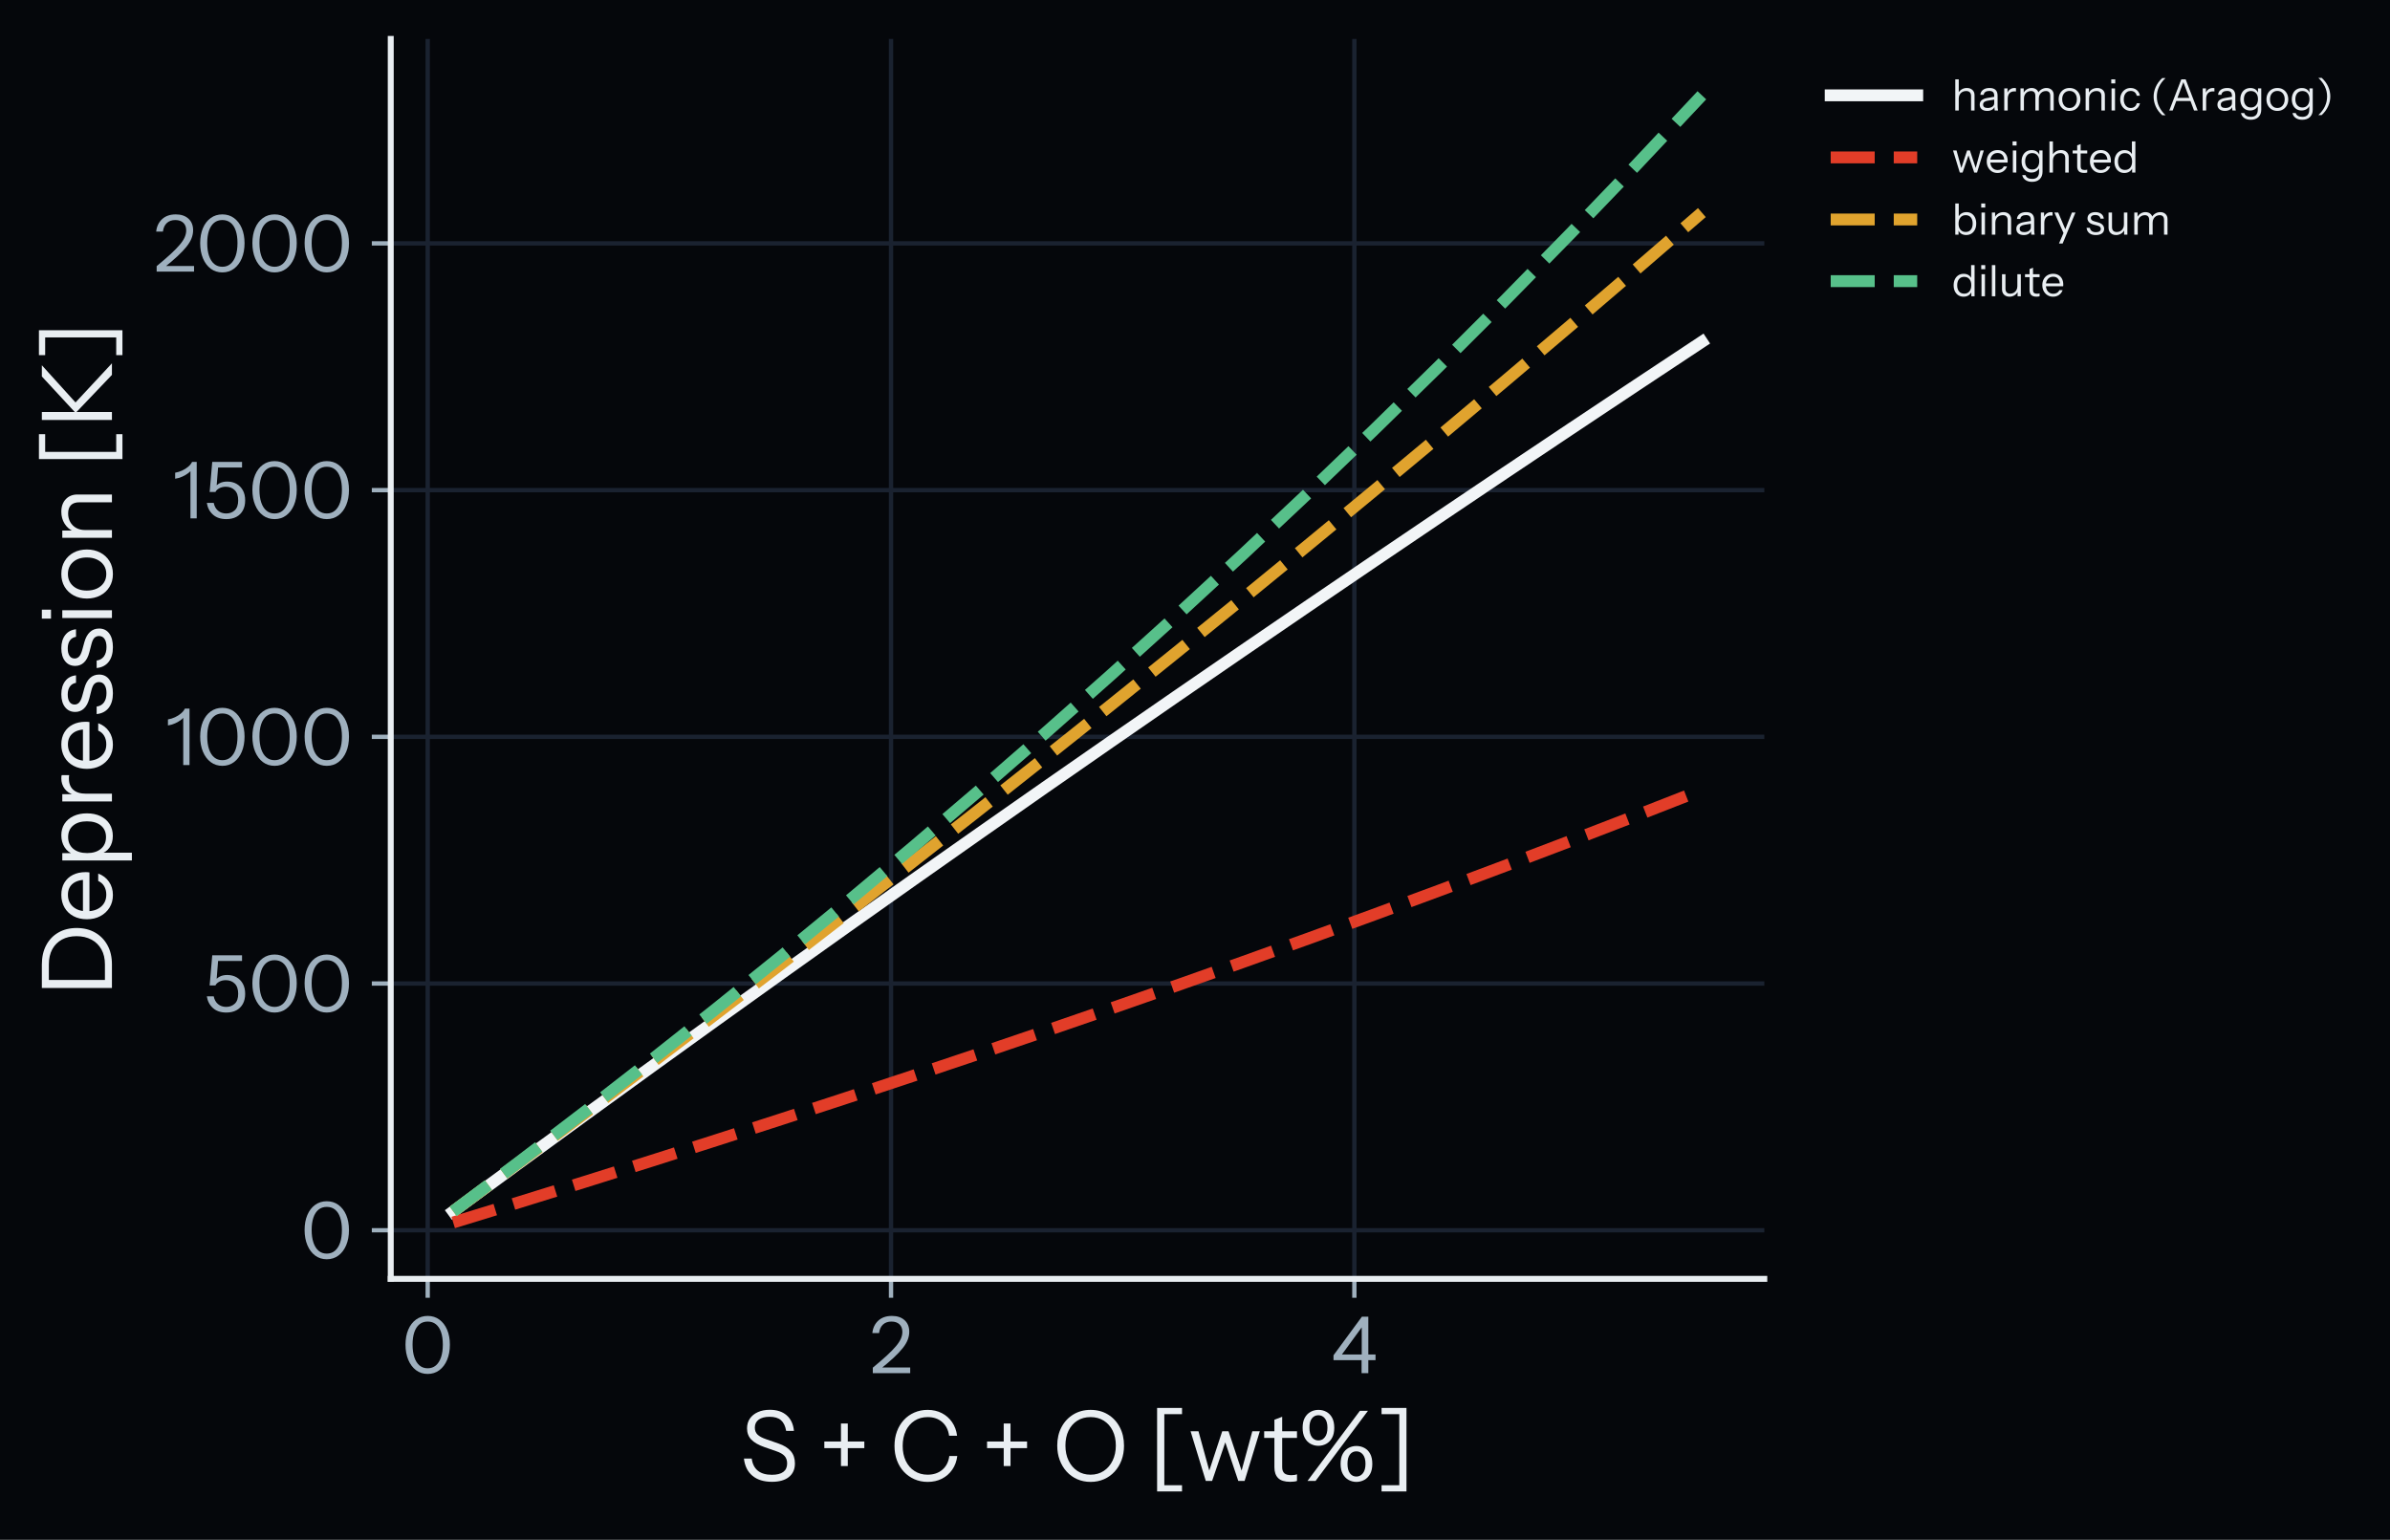
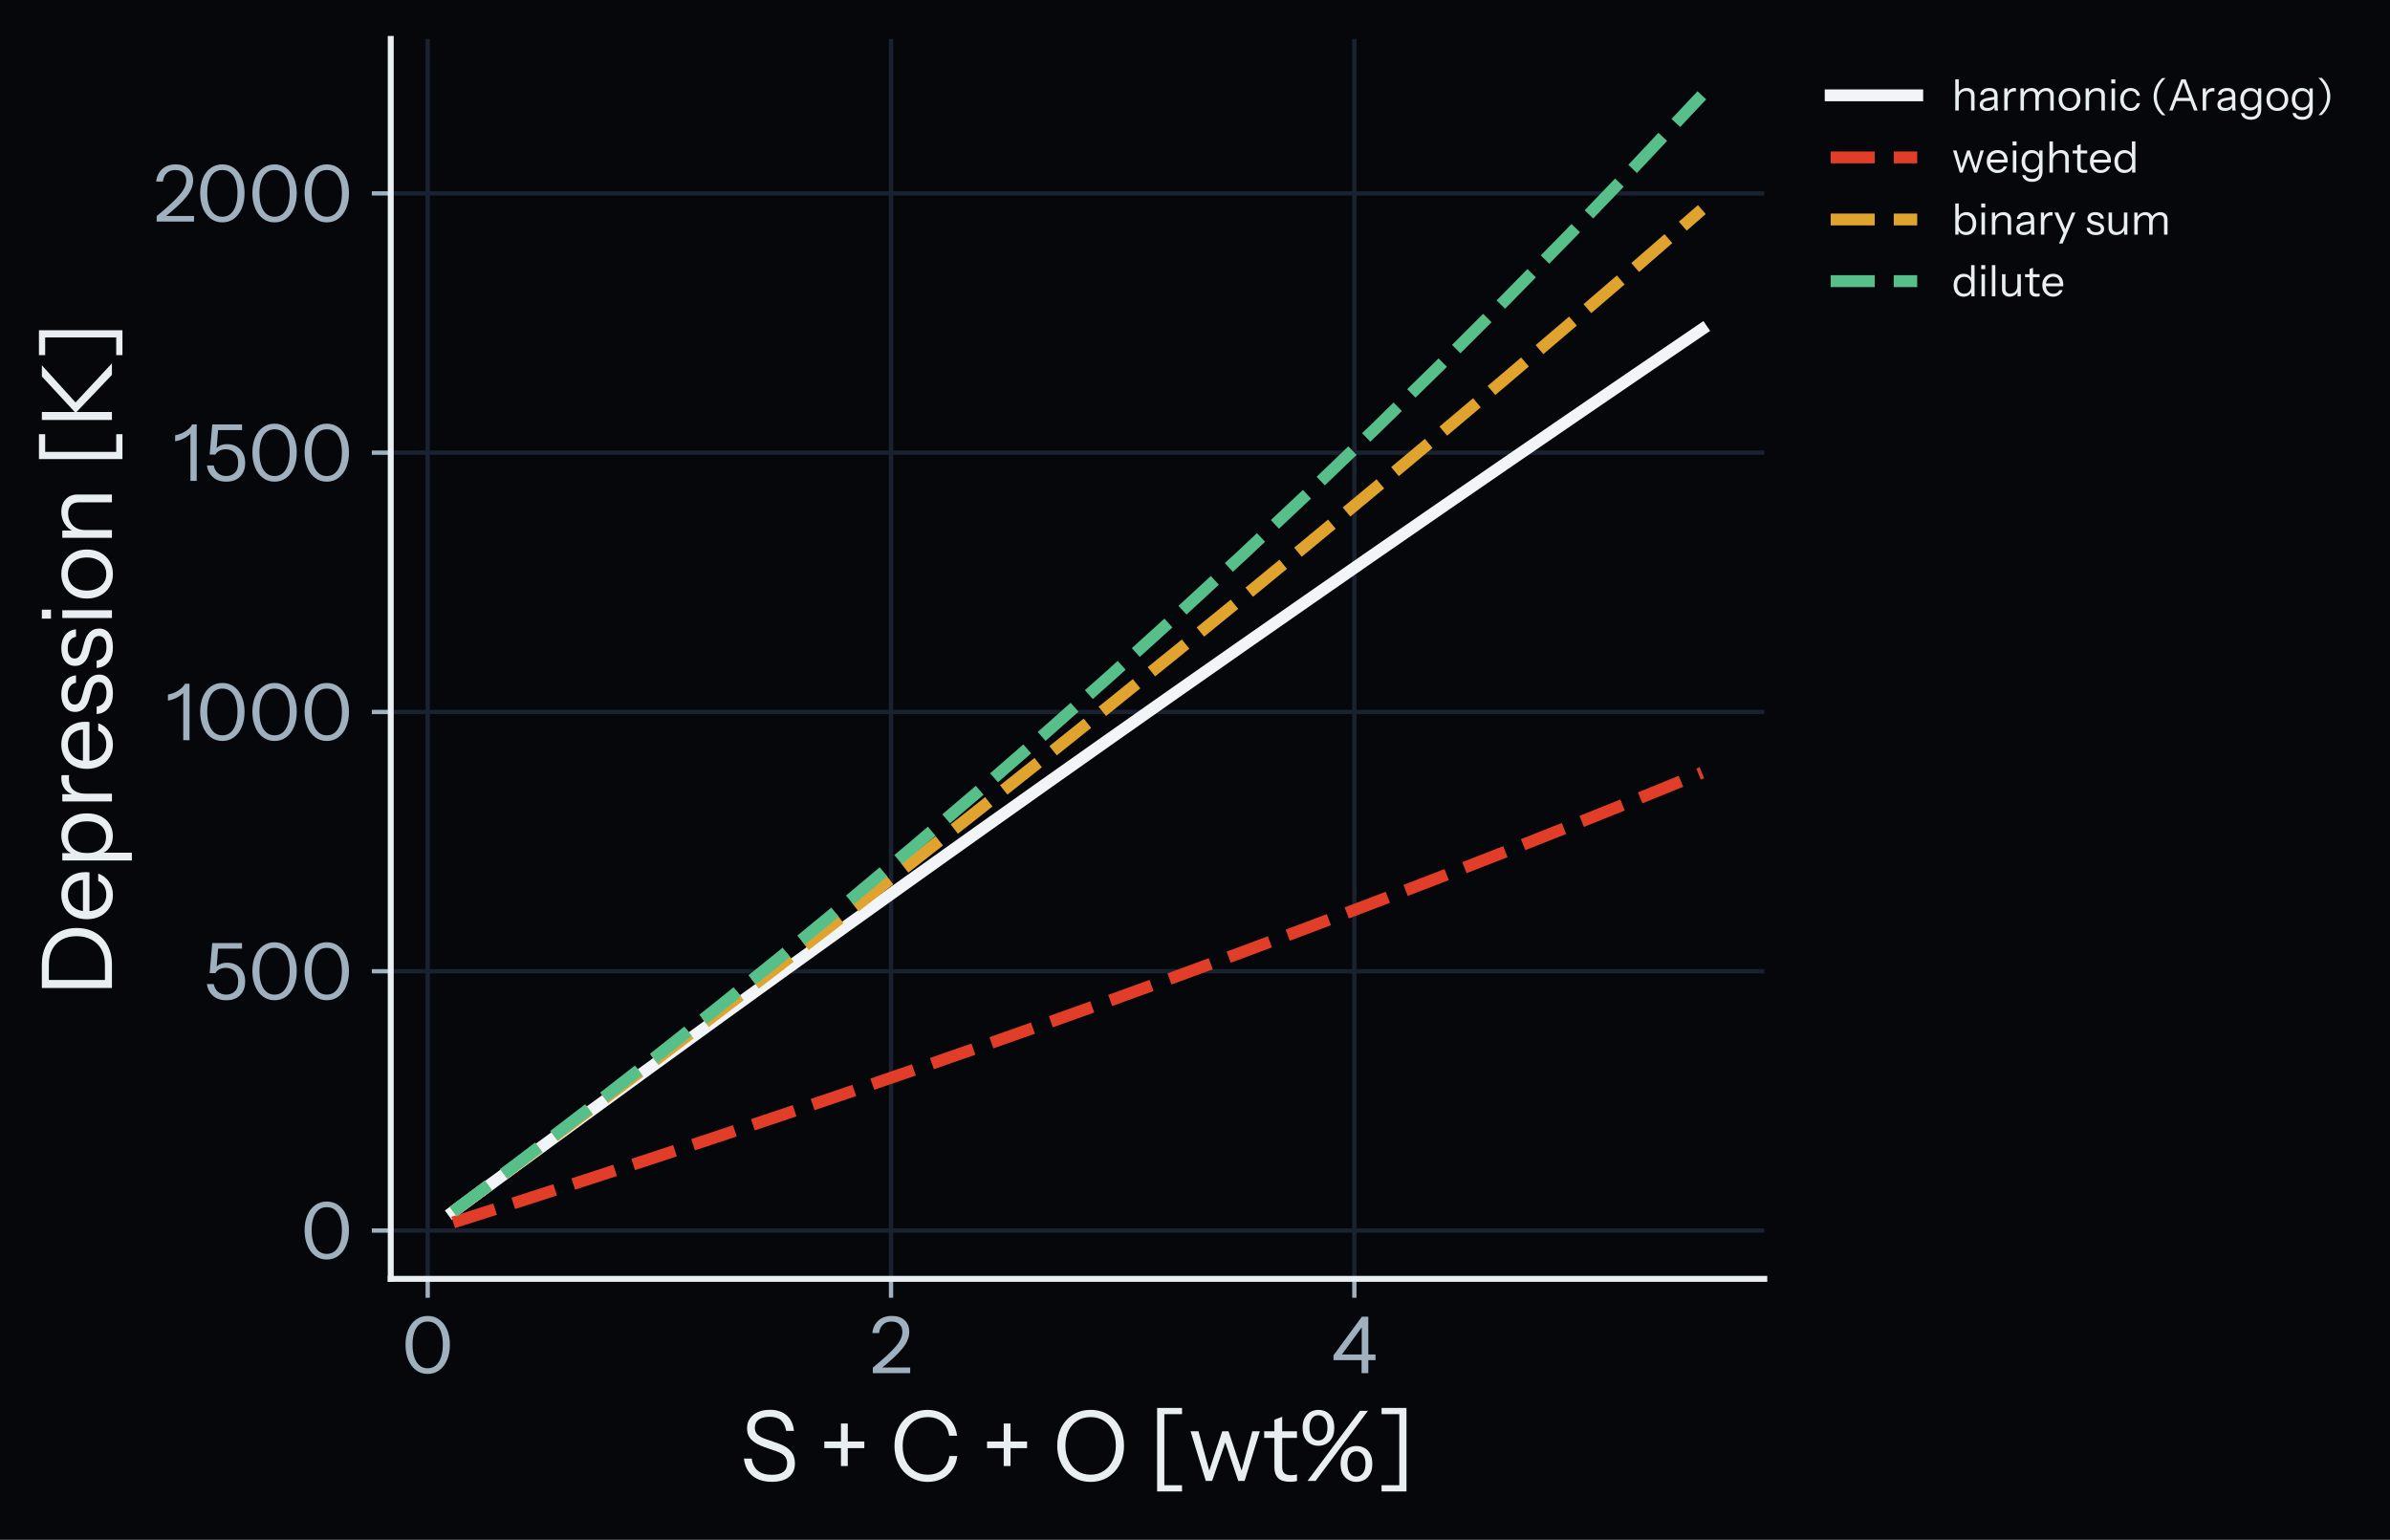
<svg xmlns="http://www.w3.org/2000/svg" xmlns:xlink="http://www.w3.org/1999/xlink" width="441.983pt" height="284.779pt" viewBox="0 0 441.983 284.779" version="1.1">
  <defs>
    <style type="text/css">*{stroke-linejoin: round; stroke-linecap: butt}</style>
  </defs>
  <g id="figure_1">
    <g id="patch_1">
      <path d="M 0 284.779  L 441.983 284.779  L 441.983 0  L 0 0  z " style="fill: #05070b" />
    </g>
    <g id="axes_1">
      <g id="patch_2">
        <path d="M 72.261 236.516  L 326.271 236.516  L 326.271 7.2  L 72.261 7.2  z " style="fill: #05070b" />
      </g>
      <g id="matplotlib.axis_1">
        <g id="xtick_1">
          <g id="line2d_1">
            <path d="M 79.094 236.516  L 79.094 7.2  " clip-path="url(#p882edd124c)" style="fill: none; stroke: #1a2230; stroke-width: 0.8; stroke-linecap: square" />
          </g>
          <g id="line2d_2">
            <defs>
              <path id="m2e974000b8" d="M 0 0  L 0 3.5  " style="stroke: #9fb0be; stroke-width: 0.8" />
            </defs>
            <g>
              <use xlink:href="#m2e974000b8" x="79.094" y="236.516" style="fill: #9fb0be; stroke: #9fb0be; stroke-width: 0.8" />
            </g>
          </g>
          <g id="text_1">
            <g style="fill: #9fb0be" transform="translate(74.26604 253.9564) scale(0.145 -0.145)">
              <defs>
                <path id="InstrumentSans-Regular-30" d="M 2131 -64  Q 1587 -64 1180 240  Q 774 544 547 1085  Q 320 1626 320 2323  Q 320 3021 544 3549  Q 768 4077 1177 4374  Q 1587 4672 2131 4672  Q 2675 4672 3081 4374  Q 3488 4077 3715 3549  Q 3942 3021 3942 2323  Q 3942 1619 3715 1081  Q 3488 544 3081 240  Q 2675 -64 2131 -64  z M 2131 397  Q 2522 397 2797 630  Q 3072 864 3219 1296  Q 3366 1728 3366 2330  Q 3366 2925 3222 3347  Q 3078 3770 2803 3990  Q 2528 4211 2131 4211  Q 1734 4211 1459 3987  Q 1184 3763 1040 3344  Q 896 2925 896 2330  Q 896 1728 1043 1293  Q 1190 858 1465 627  Q 1741 397 2131 397  z " transform="scale(0.015625)" />
              </defs>
              <use xlink:href="#InstrumentSans-Regular-30" />
            </g>
          </g>
        </g>
        <g id="xtick_2">
          <g id="line2d_3">
            <path d="M 164.778 236.516  L 164.778 7.2  " clip-path="url(#p882edd124c)" style="fill: none; stroke: #1a2230; stroke-width: 0.8; stroke-linecap: square" />
          </g>
          <g id="line2d_4">
            <g>
              <use xlink:href="#m2e974000b8" x="164.778" y="236.516" style="fill: #9fb0be; stroke: #9fb0be; stroke-width: 0.8" />
            </g>
          </g>
          <g id="text_2">
            <g style="fill: #9fb0be" transform="translate(160.8269 253.9564) scale(0.145 -0.145)">
              <defs>
                <path id="InstrumentSans-Regular-32" d="M 256 0  L 256 448  Q 947 1018 1411 1446  Q 1875 1875 2153 2208  Q 2432 2541 2550 2819  Q 2669 3098 2669 3366  Q 2669 3763 2432 3987  Q 2195 4211 1779 4211  Q 1350 4211 1088 3968  Q 826 3725 768 3270  L 218 3270  Q 282 3898 701 4285  Q 1120 4672 1818 4672  Q 2464 4672 2848 4326  Q 3232 3981 3232 3379  Q 3232 3053 3107 2726  Q 2982 2400 2697 2041  Q 2413 1683 1949 1251  Q 1485 819 800 275  L 678 461  L 3309 461  L 3309 0  L 256 0  z " transform="scale(0.015625)" />
              </defs>
              <use xlink:href="#InstrumentSans-Regular-32" />
            </g>
          </g>
        </g>
        <g id="xtick_3">
          <g id="line2d_5">
            <path d="M 250.462 236.516  L 250.462 7.2  " clip-path="url(#p882edd124c)" style="fill: none; stroke: #1a2230; stroke-width: 0.8; stroke-linecap: square" />
          </g>
          <g id="line2d_6">
            <g>
              <use xlink:href="#m2e974000b8" x="250.462" y="236.516" style="fill: #9fb0be; stroke: #9fb0be; stroke-width: 0.8" />
            </g>
          </g>
          <g id="text_3">
            <g style="fill: #9fb0be" transform="translate(246.1122 253.9564) scale(0.145 -0.145)">
              <defs>
                <path id="InstrumentSans-Regular-34" d="M 2509 0  L 2509 1216  L 2522 1344  L 2522 3974  L 2694 3974  L 749 1312  L 576 1523  L 3648 1523  L 3648 1062  L 218 1062  L 218 1459  L 2534 4608  L 3059 4608  L 3059 0  L 2509 0  z " transform="scale(0.015625)" />
              </defs>
              <use xlink:href="#InstrumentSans-Regular-34" />
            </g>
          </g>
        </g>
        <g id="text_4">
          <g style="fill: #e9eef2" transform="translate(136.8186 273.8889) scale(0.18 -0.18)">
            <defs>
              <path id="InstrumentSans-Regular-53" d="M 2112 -58  Q 1306 -58 829 339  Q 352 736 269 1472  L 781 1472  Q 851 941 1184 672  Q 1517 403 2106 403  Q 2605 403 2857 592  Q 3110 781 3110 1146  Q 3110 1459 2937 1644  Q 2765 1830 2400 1952  L 1626 2221  Q 1037 2426 755 2717  Q 474 3008 474 3456  Q 474 3827 659 4099  Q 845 4371 1184 4524  Q 1523 4678 1971 4678  Q 2662 4678 3078 4316  Q 3494 3955 3558 3290  L 3046 3290  Q 2963 3770 2704 3994  Q 2445 4218 1958 4218  Q 1498 4218 1242 4032  Q 986 3846 986 3507  Q 986 3219 1165 3046  Q 1344 2874 1722 2746  L 2547 2458  Q 3085 2272 3353 1955  Q 3622 1638 3622 1152  Q 3622 576 3228 259  Q 2835 -58 2112 -58  z " transform="scale(0.015625)" />
              <path id="InstrumentSans-Regular-20" transform="scale(0.015625)" />
              <path id="InstrumentSans-Regular-2b" d="M 1478 979  L 1478 3776  L 1926 3776  L 1926 979  L 1478 979  z M 384 2157  L 384 2592  L 3014 2592  L 3014 2157  L 384 2157  z " transform="scale(0.015625)" />
              <path id="InstrumentSans-Regular-43" d="M 2502 -64  Q 2029 -64 1629 112  Q 1229 288 934 605  Q 640 922 480 1354  Q 320 1786 320 2304  Q 320 2822 480 3254  Q 640 3686 931 4003  Q 1222 4320 1622 4496  Q 2022 4672 2496 4672  Q 3014 4672 3427 4461  Q 3840 4250 4105 3866  Q 4371 3482 4435 2970  L 3910 2970  Q 3834 3539 3459 3868  Q 3085 4198 2502 4198  Q 2010 4198 1638 3958  Q 1267 3718 1062 3292  Q 858 2867 858 2304  Q 858 1741 1062 1315  Q 1267 890 1638 650  Q 2010 410 2496 410  Q 3091 410 3472 742  Q 3853 1075 3923 1638  L 4448 1638  Q 4384 1126 4118 742  Q 3853 358 3440 147  Q 3027 -64 2502 -64  z " transform="scale(0.015625)" />
              <path id="InstrumentSans-Regular-4f" d="M 2515 -64  Q 2035 -64 1635 112  Q 1235 288 940 611  Q 646 934 483 1369  Q 320 1805 320 2323  Q 320 3008 601 3539  Q 883 4070 1379 4371  Q 1875 4672 2509 4672  Q 3155 4672 3651 4371  Q 4147 4070 4428 3539  Q 4710 3008 4710 2317  Q 4710 1798 4547 1363  Q 4384 928 4089 608  Q 3795 288 3392 112  Q 2989 -64 2515 -64  z M 2509 410  Q 3002 410 3376 656  Q 3750 902 3961 1337  Q 4173 1773 4173 2330  Q 4173 2880 3965 3302  Q 3757 3725 3382 3961  Q 3008 4198 2509 4198  Q 2010 4198 1638 3961  Q 1267 3725 1062 3305  Q 858 2886 858 2330  Q 858 1766 1066 1334  Q 1274 902 1645 656  Q 2016 410 2509 410  z " transform="scale(0.015625)" />
              <path id="InstrumentSans-Regular-5b" d="M 576 -691  L 576 4800  L 2214 4800  L 2214 4390  L 1050 4390  L 1050 -282  L 2214 -282  L 2214 -691  L 576 -691  z " transform="scale(0.015625)" />
              <path id="InstrumentSans-Regular-77" d="M 1178 0  L 179 3264  L 698 3264  L 1466 467  L 1338 467  L 2259 3264  L 2675 3264  L 3603 467  L 3475 467  L 4237 3264  L 4730 3264  L 3731 0  L 3315 0  L 2394 2733  L 2528 2733  L 1594 0  L 1178 0  z " transform="scale(0.015625)" />
              <path id="InstrumentSans-Regular-74" d="M 1818 -58  Q 1274 -58 1027 188  Q 781 435 781 902  L 781 4026  L 1293 4218  L 1293 909  Q 1293 634 1433 506  Q 1574 378 1894 378  Q 2022 378 2115 394  Q 2208 410 2266 435  L 2266 0  Q 2202 -26 2083 -42  Q 1965 -58 1818 -58  z M 109 2829  L 109 3264  L 2266 3264  L 2266 2829  L 109 2829  z " transform="scale(0.015625)" />
              <path id="InstrumentSans-Regular-25" d="M 544 0  L 3987 4608  L 4518 4608  L 1075 0  L 544 0  z M 3757 -64  Q 3488 -64 3251 64  Q 3014 192 2867 454  Q 2720 717 2720 1120  Q 2720 1523 2864 1782  Q 3008 2042 3245 2170  Q 3482 2298 3757 2298  Q 4045 2298 4285 2170  Q 4525 2042 4665 1782  Q 4806 1523 4806 1120  Q 4806 717 4659 454  Q 4512 192 4272 64  Q 4032 -64 3757 -64  z M 3757 288  Q 4019 288 4188 505  Q 4358 723 4358 1126  Q 4358 1523 4188 1734  Q 4019 1946 3757 1946  Q 3494 1946 3334 1738  Q 3174 1530 3174 1126  Q 3174 717 3334 502  Q 3494 288 3757 288  z M 1261 2310  Q 986 2310 749 2438  Q 512 2566 368 2828  Q 224 3091 224 3494  Q 224 3898 368 4157  Q 512 4416 749 4544  Q 986 4672 1261 4672  Q 1549 4672 1785 4544  Q 2022 4416 2163 4157  Q 2304 3898 2304 3494  Q 2304 3091 2157 2828  Q 2010 2566 1773 2438  Q 1536 2310 1261 2310  z M 1261 2662  Q 1517 2662 1686 2876  Q 1856 3091 1856 3501  Q 1856 3898 1689 4109  Q 1523 4320 1261 4320  Q 998 4320 835 4112  Q 672 3904 672 3501  Q 672 3091 835 2876  Q 998 2662 1261 2662  z " transform="scale(0.015625)" />
              <path id="InstrumentSans-Regular-5d" d="M 2022 4800  L 2022 -691  L 384 -691  L 384 -282  L 1549 -282  L 1549 4390  L 384 4390  L 384 4800  L 2022 4800  z " transform="scale(0.015625)" />
            </defs>
            <use xlink:href="#InstrumentSans-Regular-53" />
            <use xlink:href="#InstrumentSans-Regular-20" transform="translate(60.79999 0)" />
            <use xlink:href="#InstrumentSans-Regular-2b" transform="translate(80.79997 0)" />
            <use xlink:href="#InstrumentSans-Regular-20" transform="translate(133.9 0)" />
            <use xlink:href="#InstrumentSans-Regular-43" transform="translate(153.8999 0)" />
            <use xlink:href="#InstrumentSans-Regular-20" transform="translate(227.9999 0)" />
            <use xlink:href="#InstrumentSans-Regular-2b" transform="translate(247.9999 0)" />
            <use xlink:href="#InstrumentSans-Regular-20" transform="translate(301.0999 0)" />
            <use xlink:href="#InstrumentSans-Regular-4f" transform="translate(321.0999 0)" />
            <use xlink:href="#InstrumentSans-Regular-20" transform="translate(399.6999 0)" />
            <use xlink:href="#InstrumentSans-Regular-5b" transform="translate(419.6999 0)" />
            <use xlink:href="#InstrumentSans-Regular-77" transform="translate(460.2999 0)" />
            <use xlink:href="#InstrumentSans-Regular-74" transform="translate(536.9998 0)" />
            <use xlink:href="#InstrumentSans-Regular-25" transform="translate(574.6998 0)" />
            <use xlink:href="#InstrumentSans-Regular-5d" transform="translate(653.2998 0)" />
          </g>
        </g>
      </g>
      <g id="matplotlib.axis_2">
        <g id="ytick_1">
          <g id="line2d_7">
-             <path d="M 72.261 227.527  L 326.271 227.527  " clip-path="url(#p882edd124c)" style="fill: none; stroke: #1a2230; stroke-width: 0.8; stroke-linecap: square" />
+             <path d="M 72.261 227.582  L 326.271 227.582  " clip-path="url(#p882edd124c)" style="fill: none; stroke: #1a2230; stroke-width: 0.8; stroke-linecap: square" />
          </g>
          <g id="line2d_8">
            <defs>
              <path id="m2f46859ac6" d="M 0 0  L -3.5 0  " style="stroke: #9fb0be; stroke-width: 0.8" />
            </defs>
            <g>
-               <use xlink:href="#m2f46859ac6" x="72.261" y="227.527" style="fill: #9fb0be; stroke: #9fb0be; stroke-width: 0.8" />
+               <use xlink:href="#m2f46859ac6" x="72.261" y="227.582" style="fill: #9fb0be; stroke: #9fb0be; stroke-width: 0.8" />
            </g>
          </g>
          <g id="text_5">
-             <g style="fill: #9fb0be" transform="translate(55.60469 232.7475) scale(0.145 -0.145)">
+             <g style="fill: #9fb0be" transform="translate(55.60469 232.8018) scale(0.145 -0.145)">
              <use xlink:href="#InstrumentSans-Regular-30" />
            </g>
          </g>
        </g>
        <g id="ytick_2">
          <g id="line2d_9">
-             <path d="M 72.261 181.899  L 326.271 181.899  " clip-path="url(#p882edd124c)" style="fill: none; stroke: #1a2230; stroke-width: 0.8; stroke-linecap: square" />
+             <path d="M 72.261 179.628  L 326.271 179.628  " clip-path="url(#p882edd124c)" style="fill: none; stroke: #1a2230; stroke-width: 0.8; stroke-linecap: square" />
          </g>
          <g id="line2d_10">
            <g>
-               <use xlink:href="#m2f46859ac6" x="72.261" y="181.899" style="fill: #9fb0be; stroke: #9fb0be; stroke-width: 0.8" />
+               <use xlink:href="#m2f46859ac6" x="72.261" y="179.628" style="fill: #9fb0be; stroke: #9fb0be; stroke-width: 0.8" />
            </g>
          </g>
          <g id="text_6">
-             <g style="fill: #9fb0be" transform="translate(37.62469 187.1195) scale(0.145 -0.145)">
+             <g style="fill: #9fb0be" transform="translate(37.62469 184.8478) scale(0.145 -0.145)">
              <defs>
                <path id="InstrumentSans-Regular-35" d="M 1869 -64  Q 1184 -64 774 304  Q 365 672 275 1261  L 838 1261  Q 922 845 1194 621  Q 1466 397 1856 397  Q 2266 397 2550 653  Q 2835 909 2835 1466  Q 2835 2022 2550 2300  Q 2266 2579 1830 2579  Q 1517 2579 1286 2451  Q 1056 2323 979 2150  L 506 2150  L 717 4608  L 3149 4608  L 3149 4147  L 1030 4147  L 1210 4339  L 1062 2483  L 941 2528  Q 1056 2720 1312 2861  Q 1568 3002 1939 3002  Q 2368 3002 2697 2816  Q 3027 2630 3216 2288  Q 3405 1946 3405 1466  Q 3405 986 3216 643  Q 3027 301 2684 118  Q 2342 -64 1869 -64  z " transform="scale(0.015625)" />
              </defs>
              <use xlink:href="#InstrumentSans-Regular-35" />
              <use xlink:href="#InstrumentSans-Regular-30" transform="translate(57.39999 0)" />
              <use xlink:href="#InstrumentSans-Regular-30" transform="translate(124 0)" />
            </g>
          </g>
        </g>
        <g id="ytick_3">
          <g id="line2d_11">
-             <path d="M 72.261 136.271  L 326.271 136.271  " clip-path="url(#p882edd124c)" style="fill: none; stroke: #1a2230; stroke-width: 0.8; stroke-linecap: square" />
+             <path d="M 72.261 131.674  L 326.271 131.674  " clip-path="url(#p882edd124c)" style="fill: none; stroke: #1a2230; stroke-width: 0.8; stroke-linecap: square" />
          </g>
          <g id="line2d_12">
            <g>
-               <use xlink:href="#m2f46859ac6" x="72.261" y="136.271" style="fill: #9fb0be; stroke: #9fb0be; stroke-width: 0.8" />
+               <use xlink:href="#m2f46859ac6" x="72.261" y="131.674" style="fill: #9fb0be; stroke: #9fb0be; stroke-width: 0.8" />
            </g>
          </g>
          <g id="text_7">
-             <g style="fill: #9fb0be" transform="translate(30.62391 141.4915) scale(0.145 -0.145)">
+             <g style="fill: #9fb0be" transform="translate(30.62391 136.8938) scale(0.145 -0.145)">
              <defs>
                <path id="InstrumentSans-Regular-31" d="M 1440 0  L 1440 4083  L 1574 4051  Q 1498 3878 1280 3705  Q 1062 3533 777 3405  Q 493 3277 192 3232  L 192 3725  Q 493 3776 768 3904  Q 1043 4032 1257 4214  Q 1472 4397 1574 4608  L 1952 4608  L 1952 0  L 1440 0  z " transform="scale(0.015625)" />
              </defs>
              <use xlink:href="#InstrumentSans-Regular-31" />
              <use xlink:href="#InstrumentSans-Regular-30" transform="translate(39.09999 0)" />
              <use xlink:href="#InstrumentSans-Regular-30" transform="translate(105.7 0)" />
              <use xlink:href="#InstrumentSans-Regular-30" transform="translate(172.3 0)" />
            </g>
          </g>
        </g>
        <g id="ytick_4">
          <g id="line2d_13">
-             <path d="M 72.261 90.643  L 326.271 90.643  " clip-path="url(#p882edd124c)" style="fill: none; stroke: #1a2230; stroke-width: 0.8; stroke-linecap: square" />
+             <path d="M 72.261 83.72  L 326.271 83.72  " clip-path="url(#p882edd124c)" style="fill: none; stroke: #1a2230; stroke-width: 0.8; stroke-linecap: square" />
          </g>
          <g id="line2d_14">
            <g>
-               <use xlink:href="#m2f46859ac6" x="72.261" y="90.643" style="fill: #9fb0be; stroke: #9fb0be; stroke-width: 0.8" />
+               <use xlink:href="#m2f46859ac6" x="72.261" y="83.72" style="fill: #9fb0be; stroke: #9fb0be; stroke-width: 0.8" />
            </g>
          </g>
          <g id="text_8">
-             <g style="fill: #9fb0be" transform="translate(31.95609 95.86349) scale(0.145 -0.145)">
+             <g style="fill: #9fb0be" transform="translate(31.95609 88.93989) scale(0.145 -0.145)">
              <use xlink:href="#InstrumentSans-Regular-31" />
              <use xlink:href="#InstrumentSans-Regular-35" transform="translate(39.09999 0)" />
              <use xlink:href="#InstrumentSans-Regular-30" transform="translate(96.49998 0)" />
              <use xlink:href="#InstrumentSans-Regular-30" transform="translate(163.1 0)" />
            </g>
          </g>
        </g>
        <g id="ytick_5">
          <g id="line2d_15">
-             <path d="M 72.261 45.015  L 326.271 45.015  " clip-path="url(#p882edd124c)" style="fill: none; stroke: #1a2230; stroke-width: 0.8; stroke-linecap: square" />
+             <path d="M 72.261 35.766  L 326.271 35.766  " clip-path="url(#p882edd124c)" style="fill: none; stroke: #1a2230; stroke-width: 0.8; stroke-linecap: square" />
          </g>
          <g id="line2d_16">
            <g>
-               <use xlink:href="#m2f46859ac6" x="72.261" y="45.015" style="fill: #9fb0be; stroke: #9fb0be; stroke-width: 0.8" />
+               <use xlink:href="#m2f46859ac6" x="72.261" y="35.766" style="fill: #9fb0be; stroke: #9fb0be; stroke-width: 0.8" />
            </g>
          </g>
          <g id="text_9">
-             <g style="fill: #9fb0be" transform="translate(28.39 50.2355) scale(0.145 -0.145)">
+             <g style="fill: #9fb0be" transform="translate(28.39 40.98592) scale(0.145 -0.145)">
              <use xlink:href="#InstrumentSans-Regular-32" />
              <use xlink:href="#InstrumentSans-Regular-30" transform="translate(54.49999 0)" />
              <use xlink:href="#InstrumentSans-Regular-30" transform="translate(121.1 0)" />
              <use xlink:href="#InstrumentSans-Regular-30" transform="translate(187.7 0)" />
            </g>
          </g>
        </g>
        <g id="text_10">
          <g style="fill: #e9eef2" transform="translate(20.7 184.2647) rotate(-90) scale(0.18 -0.18)">
            <defs>
              <path id="InstrumentSans-Regular-44" d="M 864 0  L 864 461  L 2099 461  Q 2675 461 3091 694  Q 3507 928 3731 1350  Q 3955 1773 3955 2330  Q 3955 2880 3731 3289  Q 3507 3699 3094 3923  Q 2682 4147 2099 4147  L 864 4147  L 864 4608  L 2099 4608  Q 2822 4608 3360 4323  Q 3898 4038 4195 3523  Q 4493 3008 4493 2317  Q 4493 1626 4192 1104  Q 3891 582 3356 291  Q 2822 0 2106 0  L 864 0  z M 550 0  L 550 4608  L 1075 4608  L 1075 0  L 550 0  z " transform="scale(0.015625)" />
              <path id="InstrumentSans-Regular-65" d="M 1850 -64  Q 1382 -64 1024 157  Q 666 378 461 762  Q 256 1146 256 1645  Q 256 2144 457 2525  Q 659 2906 1024 3117  Q 1389 3328 1862 3328  Q 2317 3328 2653 3129  Q 2989 2931 3171 2572  Q 3354 2214 3354 1728  Q 3354 1664 3350 1606  Q 3347 1549 3334 1478  L 640 1478  L 640 1907  L 3021 1907  L 2854 1670  Q 2854 2259 2595 2576  Q 2336 2893 1862 2893  Q 1376 2893 1078 2557  Q 781 2221 781 1651  Q 781 1069 1078 720  Q 1376 371 1875 371  Q 2189 371 2425 508  Q 2662 646 2771 902  L 3258 902  Q 3098 454 2723 195  Q 2349 -64 1850 -64  z " transform="scale(0.015625)" />
              <path id="InstrumentSans-Regular-70" d="M 2125 -58  Q 1664 -58 1350 166  Q 1037 390 922 800  L 1024 813  L 1024 -1312  L 512 -1312  L 512 3264  L 992 3264  L 992 2502  L 922 2522  Q 1043 2899 1382 3113  Q 1722 3328 2170 3328  Q 2605 3328 2928 3117  Q 3251 2906 3430 2528  Q 3610 2150 3610 1645  Q 3610 1133 3424 749  Q 3238 365 2905 153  Q 2573 -58 2125 -58  z M 2048 390  Q 2534 390 2809 726  Q 3085 1062 3085 1645  Q 3085 2221 2809 2550  Q 2534 2880 2048 2880  Q 1562 2880 1280 2544  Q 998 2208 998 1626  Q 998 1056 1280 723  Q 1562 390 2048 390  z " transform="scale(0.015625)" />
              <path id="InstrumentSans-Regular-72" d="M 512 0  L 512 3264  L 992 3264  L 992 2432  L 1024 2432  L 1024 0  L 512 0  z M 1024 1702  L 941 2477  Q 1056 2893 1350 3110  Q 1645 3328 2029 3328  Q 2189 3328 2246 3302  L 2246 2810  Q 2214 2822 2156 2825  Q 2099 2829 2016 2829  Q 1530 2829 1277 2537  Q 1024 2246 1024 1702  z " transform="scale(0.015625)" />
              <path id="InstrumentSans-Regular-73" d="M 1619 -64  Q 1018 -64 659 214  Q 301 493 250 1005  L 742 1005  Q 787 691 1017 524  Q 1248 358 1632 358  Q 1971 358 2163 486  Q 2355 614 2355 851  Q 2355 1018 2246 1142  Q 2138 1267 1811 1350  L 1286 1485  Q 838 1600 614 1840  Q 390 2080 390 2413  Q 390 2835 704 3081  Q 1018 3328 1555 3328  Q 2086 3328 2419 3072  Q 2752 2816 2797 2362  L 2304 2362  Q 2259 2624 2060 2765  Q 1862 2906 1536 2906  Q 1222 2906 1049 2787  Q 877 2669 877 2451  Q 877 2285 1001 2163  Q 1126 2042 1421 1958  L 1933 1818  Q 2387 1696 2617 1446  Q 2848 1197 2848 845  Q 2848 416 2521 176  Q 2195 -64 1619 -64  z " transform="scale(0.015625)" />
              <path id="InstrumentSans-Regular-69" d="M 512 0  L 512 3264  L 1024 3264  L 1024 0  L 512 0  z M 472 4006  L 472 4608  L 1061 4608  L 1061 4006  L 472 4006  z " transform="scale(0.015625)" />
              <path id="InstrumentSans-Regular-6f" d="M 1869 -64  Q 1389 -64 1024 160  Q 659 384 457 771  Q 256 1158 256 1645  Q 256 2138 461 2515  Q 666 2893 1027 3110  Q 1389 3328 1869 3328  Q 2355 3328 2716 3110  Q 3078 2893 3280 2515  Q 3482 2138 3482 1645  Q 3482 1158 3280 771  Q 3078 384 2716 160  Q 2355 -64 1869 -64  z M 1869 371  Q 2202 371 2445 534  Q 2688 698 2822 986  Q 2957 1274 2957 1651  Q 2957 2214 2659 2553  Q 2362 2893 1869 2893  Q 1382 2893 1081 2553  Q 781 2214 781 1651  Q 781 1274 915 986  Q 1050 698 1296 534  Q 1542 371 1869 371  z " transform="scale(0.015625)" />
              <path id="InstrumentSans-Regular-6e" d="M 512 0  L 512 3264  L 992 3264  L 992 2496  L 1024 2496  L 1024 0  L 512 0  z M 2848 0  L 2848 2138  Q 2848 2509 2662 2694  Q 2477 2880 2112 2880  Q 1792 2880 1545 2739  Q 1299 2598 1161 2348  Q 1024 2099 1024 1766  L 941 2541  Q 1107 2906 1449 3117  Q 1792 3328 2227 3328  Q 2739 3328 3049 3037  Q 3360 2746 3360 2272  L 3360 0  L 2848 0  z " transform="scale(0.015625)" />
              <path id="InstrumentSans-Regular-4b" d="M 550 0  L 550 4608  L 1075 4608  L 1075 0  L 550 0  z M 1018 2394  L 3411 4608  L 4147 4608  L 1702 2394  L 1018 2394  z M 3514 0  L 1005 2394  L 1702 2394  L 4275 0  L 3514 0  z " transform="scale(0.015625)" />
            </defs>
            <use xlink:href="#InstrumentSans-Regular-44" />
            <use xlink:href="#InstrumentSans-Regular-65" transform="translate(75.19998 0)" />
            <use xlink:href="#InstrumentSans-Regular-70" transform="translate(131.6 0)" />
            <use xlink:href="#InstrumentSans-Regular-72" transform="translate(192.2 0)" />
            <use xlink:href="#InstrumentSans-Regular-65" transform="translate(229.7 0)" />
            <use xlink:href="#InstrumentSans-Regular-73" transform="translate(286.0999 0)" />
            <use xlink:href="#InstrumentSans-Regular-73" transform="translate(333.3999 0)" />
            <use xlink:href="#InstrumentSans-Regular-69" transform="translate(380.6999 0)" />
            <use xlink:href="#InstrumentSans-Regular-6f" transform="translate(404.6999 0)" />
            <use xlink:href="#InstrumentSans-Regular-6e" transform="translate(463.0999 0)" />
            <use xlink:href="#InstrumentSans-Regular-20" transform="translate(522.9999 0)" />
            <use xlink:href="#InstrumentSans-Regular-5b" transform="translate(542.9999 0)" />
            <use xlink:href="#InstrumentSans-Regular-4b" transform="translate(583.5999 0)" />
            <use xlink:href="#InstrumentSans-Regular-5d" transform="translate(652.7998 0)" />
          </g>
        </g>
      </g>
      <g id="line2d_17">
-         <path d="M 83.807 224.052  L 95.96 215.129  L 108.114 206.261  L 120.268 197.448  L 132.421 188.689  L 144.575 179.983  L 156.728 171.329  L 168.882 162.727  L 181.036 154.176  L 193.189 145.674  L 205.343 137.222  L 217.496 128.818  L 229.65 120.462  L 241.804 112.152  L 253.957 103.887  L 266.111 95.668  L 278.264 87.492  L 290.418 79.359  L 302.572 71.269  L 314.725 63.219  " clip-path="url(#p882edd124c)" style="fill: none; stroke: #f2f5f7; stroke-width: 2.2; stroke-linecap: square" />
+         <path d="M 83.807 224.105  L 95.96 215.167  L 108.114 206.271  L 120.268 197.417  L 132.421 188.604  L 144.575 179.832  L 156.728 171.099  L 168.882 162.406  L 181.036 153.751  L 193.189 145.135  L 205.343 136.555  L 217.496 128.013  L 229.65 119.506  L 241.804 111.035  L 253.957 102.598  L 266.111 94.195  L 278.264 85.825  L 290.418 77.487  L 302.572 69.181  L 314.725 60.906  " clip-path="url(#p882edd124c)" style="fill: none; stroke: #f2f5f7; stroke-width: 2.2; stroke-linecap: square" />
      </g>
      <g id="line2d_18">
-         <path d="M 83.807 226.093  L 95.96 222.361  L 108.114 218.583  L 120.268 214.758  L 132.421 210.883  L 144.575 206.959  L 156.728 202.984  L 168.882 198.957  L 181.036 194.877  L 193.189 190.742  L 205.343 186.552  L 217.496 182.304  L 229.65 177.998  L 241.804 173.632  L 253.957 169.205  L 266.111 164.715  L 278.264 160.159  L 290.418 155.538  L 302.572 150.848  L 314.725 146.088  " clip-path="url(#p882edd124c)" style="fill: none; stroke-dasharray: 8.14,3.52; stroke-dashoffset: 0; stroke: #e23d28; stroke-width: 2.2" />
+         <path d="M 83.807 226.093  L 95.96 222.22  L 108.114 218.297  L 120.268 214.325  L 132.421 210.302  L 144.575 206.226  L 156.728 202.096  L 168.882 197.912  L 181.036 193.672  L 193.189 189.374  L 205.343 185.018  L 217.496 180.601  L 229.65 176.123  L 241.804 171.582  L 253.957 166.976  L 266.111 162.303  L 278.264 157.562  L 290.418 152.751  L 302.572 147.867  L 314.725 142.91  " clip-path="url(#p882edd124c)" style="fill: none; stroke-dasharray: 8.14,3.52; stroke-dashoffset: 0; stroke: #e23d28; stroke-width: 2.2" />
      </g>
      <g id="line2d_19">
-         <path d="M 83.807 224.043  L 95.96 215.01  L 108.114 205.908  L 120.268 196.737  L 132.421 187.495  L 144.575 178.181  L 156.728 168.793  L 168.882 159.33  L 181.036 149.79  L 193.189 140.173  L 205.343 130.475  L 217.496 120.696  L 229.65 110.834  L 241.804 100.887  L 253.957 90.854  L 266.111 80.731  L 278.264 70.519  L 290.418 60.213  L 302.572 49.813  L 314.725 39.317  " clip-path="url(#p882edd124c)" style="fill: none; stroke-dasharray: 8.14,3.52; stroke-dashoffset: 0; stroke: #e0a32e; stroke-width: 2.2" />
+         <path d="M 83.807 224.096  L 95.96 215.059  L 108.114 205.95  L 120.268 196.77  L 132.421 187.516  L 144.575 178.187  L 156.728 168.781  L 168.882 159.297  L 181.036 149.734  L 193.189 140.089  L 205.343 130.362  L 217.496 120.549  L 229.65 110.65  L 241.804 100.662  L 253.957 90.584  L 266.111 80.413  L 278.264 70.147  L 290.418 59.785  L 302.572 49.323  L 314.725 38.76  " clip-path="url(#p882edd124c)" style="fill: none; stroke-dasharray: 8.14,3.52; stroke-dashoffset: 0; stroke: #e0a32e; stroke-width: 2.2" />
      </g>
      <g id="line2d_20">
-         <path d="M 83.807 224.036  L 95.96 214.92  L 108.114 205.64  L 120.268 196.19  L 132.421 186.568  L 144.575 176.766  L 156.728 166.782  L 168.882 156.608  L 181.036 146.241  L 193.189 135.674  L 205.343 124.902  L 217.496 113.918  L 229.65 102.716  L 241.804 91.291  L 253.957 79.634  L 266.111 67.738  L 278.264 55.598  L 290.418 43.204  L 302.572 30.548  L 314.725 17.623  " clip-path="url(#p882edd124c)" style="fill: none; stroke-dasharray: 8.14,3.52; stroke-dashoffset: 0; stroke: #57c08a; stroke-width: 2.2" />
+         <path d="M 83.807 224.089  L 95.96 214.971  L 108.114 205.688  L 120.268 196.237  L 132.421 186.611  L 144.575 176.807  L 156.728 166.82  L 168.882 156.644  L 181.036 146.274  L 193.189 135.705  L 205.343 124.93  L 217.496 113.943  L 229.65 102.738  L 241.804 91.31  L 253.957 79.65  L 266.111 67.751  L 278.264 55.607  L 290.418 43.21  L 302.572 30.552  L 314.725 17.623  " clip-path="url(#p882edd124c)" style="fill: none; stroke-dasharray: 8.14,3.52; stroke-dashoffset: 0; stroke: #57c08a; stroke-width: 2.2" />
      </g>
      <g id="patch_3">
        <path d="M 72.261 236.516  L 72.261 7.2  " style="fill: none; stroke: #e9eef2; stroke-width: 1.1; stroke-linejoin: miter; stroke-linecap: square" />
      </g>
      <g id="patch_4">
        <path d="M 72.261 236.516  L 326.271 236.516  " style="fill: none; stroke: #e9eef2; stroke-width: 1.1; stroke-linejoin: miter; stroke-linecap: square" />
      </g>
      <g id="legend_1">
        <g id="patch_5">
          <path d="M 336.951 59.633  L 433.183 59.633  Q 434.783 59.633 434.783 58.032  L 434.783 12.8  Q 434.783 11.2 433.183 11.2  L 336.951 11.2  Q 335.351 11.2 335.351 12.8  L 335.351 58.032  Q 335.351 59.633 336.951 59.633  z " style="fill: #05070b" />
        </g>
        <g id="line2d_21">
          <path d="M 338.551 17.633  L 346.551 17.633  L 354.551 17.633  " style="fill: none; stroke: #f2f5f7; stroke-width: 2.2; stroke-linecap: square" />
        </g>
        <g id="text_11">
          <g style="fill: #e9eef2" transform="translate(360.9513 20.4325) scale(0.08 -0.08)">
            <defs>
              <path id="InstrumentSans-Regular-68" d="M 512 0  L 512 4608  L 1024 4608  L 1024 0  L 512 0  z M 2848 0  L 2848 2138  Q 2848 2509 2662 2694  Q 2477 2880 2112 2880  Q 1792 2880 1545 2739  Q 1299 2598 1161 2348  Q 1024 2099 1024 1766  L 941 2541  Q 1107 2906 1449 3117  Q 1792 3328 2227 3328  Q 2739 3328 3049 3037  Q 3360 2746 3360 2272  L 3360 0  L 2848 0  z " transform="scale(0.015625)" />
              <path id="InstrumentSans-Regular-61" d="M 2515 0  Q 2490 109 2480 249  Q 2470 390 2470 608  L 2438 608  L 2438 2170  Q 2438 2541 2268 2717  Q 2099 2893 1722 2893  Q 1350 2893 1129 2742  Q 909 2592 883 2317  L 390 2317  Q 422 2790 787 3059  Q 1152 3328 1741 3328  Q 2349 3328 2643 3040  Q 2938 2752 2938 2176  L 2938 608  Q 2938 467 2957 316  Q 2976 166 3008 0  L 2515 0  z M 1395 -64  Q 890 -64 592 182  Q 294 429 294 858  Q 294 1286 588 1523  Q 883 1760 1446 1856  L 2586 2048  L 2586 1626  L 1523 1459  Q 1165 1402 979 1267  Q 794 1133 794 877  Q 794 627 963 499  Q 1133 371 1466 371  Q 1894 371 2166 566  Q 2438 762 2438 1075  L 2522 621  Q 2419 294 2121 115  Q 1824 -64 1395 -64  z " transform="scale(0.015625)" />
              <path id="InstrumentSans-Regular-6d" d="M 512 0  L 512 3264  L 992 3264  L 992 2496  L 1024 2496  L 1024 0  L 512 0  z M 2714 0  L 2714 2163  Q 2714 2534 2547 2707  Q 2381 2880 2067 2880  Q 1773 2880 1536 2739  Q 1299 2598 1161 2348  Q 1024 2099 1024 1766  L 941 2541  Q 1107 2906 1440 3117  Q 1773 3328 2163 3328  Q 2637 3328 2931 3049  Q 3226 2771 3226 2298  L 3226 0  L 2714 0  z M 4915 0  L 4915 2163  Q 4915 2534 4748 2707  Q 4582 2880 4269 2880  Q 3974 2880 3737 2739  Q 3501 2598 3363 2348  Q 3226 2099 3226 1766  L 3098 2541  Q 3264 2906 3609 3117  Q 3955 3328 4352 3328  Q 4826 3328 5126 3049  Q 5427 2771 5427 2298  L 5427 0  L 4915 0  z " transform="scale(0.015625)" />
              <path id="InstrumentSans-Regular-63" d="M 1805 -64  Q 1357 -64 1008 157  Q 659 378 457 765  Q 256 1152 256 1645  Q 256 2138 457 2515  Q 659 2893 1008 3110  Q 1357 3328 1798 3328  Q 2163 3328 2454 3187  Q 2746 3046 2934 2787  Q 3123 2528 3174 2182  L 2701 2182  Q 2637 2496 2406 2694  Q 2176 2893 1811 2893  Q 1498 2893 1267 2739  Q 1037 2586 909 2304  Q 781 2022 781 1645  Q 781 1267 909 979  Q 1037 691 1270 531  Q 1504 371 1818 371  Q 2170 371 2406 566  Q 2643 762 2707 1075  L 3181 1075  Q 3123 736 2928 477  Q 2733 218 2445 77  Q 2157 -64 1805 -64  z " transform="scale(0.015625)" />
              <path id="InstrumentSans-Regular-28" d="M 1786 -704  Q 1133 -109 822 601  Q 512 1312 512 2048  Q 512 2771 825 3484  Q 1139 4198 1786 4800  L 2278 4800  Q 1632 4198 1309 3510  Q 986 2822 986 2048  Q 986 1267 1318 579  Q 1651 -109 2278 -704  L 1786 -704  z " transform="scale(0.015625)" />
              <path id="InstrumentSans-Regular-41" d="M 230 0  L 2010 4608  L 2470 4608  L 736 0  L 230 0  z M 3891 0  L 2157 4608  L 2650 4608  L 4429 0  L 3891 0  z M 1114 1862  L 3520 1862  L 3520 1402  L 1114 1402  L 1114 1862  z " transform="scale(0.015625)" />
              <path id="InstrumentSans-Regular-67" d="M 1811 -1376  Q 1229 -1376 841 -1104  Q 454 -832 371 -384  L 858 -384  Q 928 -640 1174 -790  Q 1421 -941 1843 -941  Q 2342 -941 2598 -669  Q 2854 -397 2854 128  L 2854 826  L 2918 813  Q 2810 442 2483 221  Q 2157 0 1709 0  Q 1280 0 953 208  Q 627 416 448 787  Q 269 1158 269 1651  Q 269 2150 454 2528  Q 640 2906 976 3114  Q 1312 3322 1760 3322  Q 2221 3322 2531 3098  Q 2842 2874 2944 2458  L 2886 2451  L 2886 3264  L 3366 3264  L 3366 128  Q 3366 -570 2950 -973  Q 2534 -1376 1811 -1376  z M 1837 442  Q 2317 442 2598 774  Q 2880 1107 2880 1677  Q 2880 2234 2598 2557  Q 2317 2880 1837 2880  Q 1350 2880 1072 2553  Q 794 2227 794 1658  Q 794 1101 1075 771  Q 1357 442 1837 442  z " transform="scale(0.015625)" />
              <path id="InstrumentSans-Regular-29" d="M 813 4826  Q 1466 4230 1776 3520  Q 2086 2810 2086 2074  Q 2086 1350 1772 636  Q 1459 -77 813 -678  L 320 -678  Q 966 -77 1289 611  Q 1613 1299 1613 2074  Q 1613 2854 1280 3542  Q 947 4230 320 4826  L 813 4826  z " transform="scale(0.015625)" />
            </defs>
            <use xlink:href="#InstrumentSans-Regular-68" />
            <use xlink:href="#InstrumentSans-Regular-61" transform="translate(59.89999 0)" />
            <use xlink:href="#InstrumentSans-Regular-72" transform="translate(113.2 0)" />
            <use xlink:href="#InstrumentSans-Regular-6d" transform="translate(150.7 0)" />
            <use xlink:href="#InstrumentSans-Regular-6f" transform="translate(242.8999 0)" />
            <use xlink:href="#InstrumentSans-Regular-6e" transform="translate(301.2999 0)" />
            <use xlink:href="#InstrumentSans-Regular-69" transform="translate(361.1999 0)" />
            <use xlink:href="#InstrumentSans-Regular-63" transform="translate(385.1999 0)" />
            <use xlink:href="#InstrumentSans-Regular-20" transform="translate(438.4999 0)" />
            <use xlink:href="#InstrumentSans-Regular-28" transform="translate(458.4999 0)" />
            <use xlink:href="#InstrumentSans-Regular-41" transform="translate(499.0999 0)" />
            <use xlink:href="#InstrumentSans-Regular-72" transform="translate(571.8999 0)" />
            <use xlink:href="#InstrumentSans-Regular-61" transform="translate(609.3999 0)" />
            <use xlink:href="#InstrumentSans-Regular-67" transform="translate(662.6998 0)" />
            <use xlink:href="#InstrumentSans-Regular-6f" transform="translate(723.2998 0)" />
            <use xlink:href="#InstrumentSans-Regular-67" transform="translate(781.6998 0)" />
            <use xlink:href="#InstrumentSans-Regular-29" transform="translate(842.2998 0)" />
          </g>
        </g>
        <g id="line2d_22">
          <path d="M 338.551 29.113  L 346.551 29.113  L 354.551 29.113  " style="fill: none; stroke-dasharray: 8.14,3.52; stroke-dashoffset: 0; stroke: #e23d28; stroke-width: 2.2" />
        </g>
        <g id="text_12">
          <g style="fill: #e9eef2" transform="translate(360.9513 31.9125) scale(0.08 -0.08)">
            <defs>
              <path id="InstrumentSans-Regular-64" d="M 2886 0  L 2886 762  L 2950 742  Q 2829 371 2505 153  Q 2182 -64 1734 -64  Q 1293 -64 963 147  Q 634 358 451 736  Q 269 1114 269 1619  Q 269 2131 454 2515  Q 640 2899 973 3110  Q 1306 3322 1754 3322  Q 2214 3322 2528 3098  Q 2842 2874 2957 2464  L 2854 2451  L 2854 4608  L 3366 4608  L 3366 0  L 2886 0  z M 1830 384  Q 2323 384 2601 720  Q 2880 1056 2880 1638  Q 2880 2208 2598 2541  Q 2317 2874 1830 2874  Q 1344 2874 1069 2541  Q 794 2208 794 1619  Q 794 1043 1069 713  Q 1344 384 1830 384  z " transform="scale(0.015625)" />
            </defs>
            <use xlink:href="#InstrumentSans-Regular-77" />
            <use xlink:href="#InstrumentSans-Regular-65" transform="translate(76.69998 0)" />
            <use xlink:href="#InstrumentSans-Regular-69" transform="translate(133.1 0)" />
            <use xlink:href="#InstrumentSans-Regular-67" transform="translate(157.1 0)" />
            <use xlink:href="#InstrumentSans-Regular-68" transform="translate(217.7 0)" />
            <use xlink:href="#InstrumentSans-Regular-74" transform="translate(277.5999 0)" />
            <use xlink:href="#InstrumentSans-Regular-65" transform="translate(315.2999 0)" />
            <use xlink:href="#InstrumentSans-Regular-64" transform="translate(371.6999 0)" />
          </g>
        </g>
        <g id="line2d_23">
          <path d="M 338.551 40.593  L 346.551 40.593  L 354.551 40.593  " style="fill: none; stroke-dasharray: 8.14,3.52; stroke-dashoffset: 0; stroke: #e0a32e; stroke-width: 2.2" />
        </g>
        <g id="text_13">
          <g style="fill: #e9eef2" transform="translate(360.9513 43.3925) scale(0.08 -0.08)">
            <defs>
              <path id="InstrumentSans-Regular-62" d="M 2125 -58  Q 1664 -58 1350 166  Q 1037 390 922 800  L 992 813  L 992 0  L 512 0  L 512 4608  L 1024 4608  L 1024 2502  L 954 2522  Q 1075 2899 1398 3113  Q 1722 3328 2170 3328  Q 2605 3328 2928 3117  Q 3251 2906 3430 2528  Q 3610 2150 3610 1645  Q 3610 1133 3424 749  Q 3238 365 2905 153  Q 2573 -58 2125 -58  z M 2048 390  Q 2534 390 2809 726  Q 3085 1062 3085 1645  Q 3085 2221 2809 2550  Q 2534 2880 2048 2880  Q 1562 2880 1280 2544  Q 998 2208 998 1626  Q 998 1056 1280 723  Q 1562 390 2048 390  z " transform="scale(0.015625)" />
              <path id="InstrumentSans-Regular-79" d="M 794 -1312  L 1523 384  L 1638 563  L 2707 3264  L 3232 3264  L 1338 -1312  L 794 -1312  z M 1581 -32  L 115 3264  L 678 3264  L 1939 314  L 1581 -32  z " transform="scale(0.015625)" />
              <path id="InstrumentSans-Regular-75" d="M 1574 -64  Q 1254 -64 1004 67  Q 755 198 614 438  Q 474 678 474 992  L 474 3264  L 986 3264  L 986 1126  Q 986 755 1168 569  Q 1350 384 1690 384  Q 1997 384 2233 525  Q 2470 666 2608 918  Q 2746 1171 2746 1498  L 2829 723  Q 2669 358 2329 147  Q 1990 -64 1574 -64  z M 2778 0  L 2778 768  L 2746 768  L 2746 3264  L 3258 3264  L 3258 0  L 2778 0  z " transform="scale(0.015625)" />
            </defs>
            <use xlink:href="#InstrumentSans-Regular-62" />
            <use xlink:href="#InstrumentSans-Regular-69" transform="translate(60.59999 0)" />
            <use xlink:href="#InstrumentSans-Regular-6e" transform="translate(84.59998 0)" />
            <use xlink:href="#InstrumentSans-Regular-61" transform="translate(144.5 0)" />
            <use xlink:href="#InstrumentSans-Regular-72" transform="translate(197.8 0)" />
            <use xlink:href="#InstrumentSans-Regular-79" transform="translate(235.2999 0)" />
            <use xlink:href="#InstrumentSans-Regular-20" transform="translate(287.5999 0)" />
            <use xlink:href="#InstrumentSans-Regular-73" transform="translate(307.5999 0)" />
            <use xlink:href="#InstrumentSans-Regular-75" transform="translate(354.8999 0)" />
            <use xlink:href="#InstrumentSans-Regular-6d" transform="translate(413.7999 0)" />
          </g>
        </g>
        <g id="line2d_24">
          <path d="M 338.551 51.992  L 346.551 51.992  L 354.551 51.992  " style="fill: none; stroke-dasharray: 8.14,3.52; stroke-dashoffset: 0; stroke: #57c08a; stroke-width: 2.2" />
        </g>
        <g id="text_14">
          <g style="fill: #e9eef2" transform="translate(360.9513 54.7925) scale(0.08 -0.08)">
            <defs>
              <path id="InstrumentSans-Regular-6c" d="M 512 0  L 512 4608  L 1024 4608  L 1024 0  L 512 0  z " transform="scale(0.015625)" />
            </defs>
            <use xlink:href="#InstrumentSans-Regular-64" />
            <use xlink:href="#InstrumentSans-Regular-69" transform="translate(60.59999 0)" />
            <use xlink:href="#InstrumentSans-Regular-6c" transform="translate(84.59998 0)" />
            <use xlink:href="#InstrumentSans-Regular-75" transform="translate(108.6 0)" />
            <use xlink:href="#InstrumentSans-Regular-74" transform="translate(167.5 0)" />
            <use xlink:href="#InstrumentSans-Regular-65" transform="translate(205.2 0)" />
          </g>
        </g>
      </g>
    </g>
  </g>
  <defs>
    <clipPath id="p882edd124c">
      <rect x="72.261" y="7.2" width="254.01" height="229.316" />
    </clipPath>
  </defs>
</svg>
